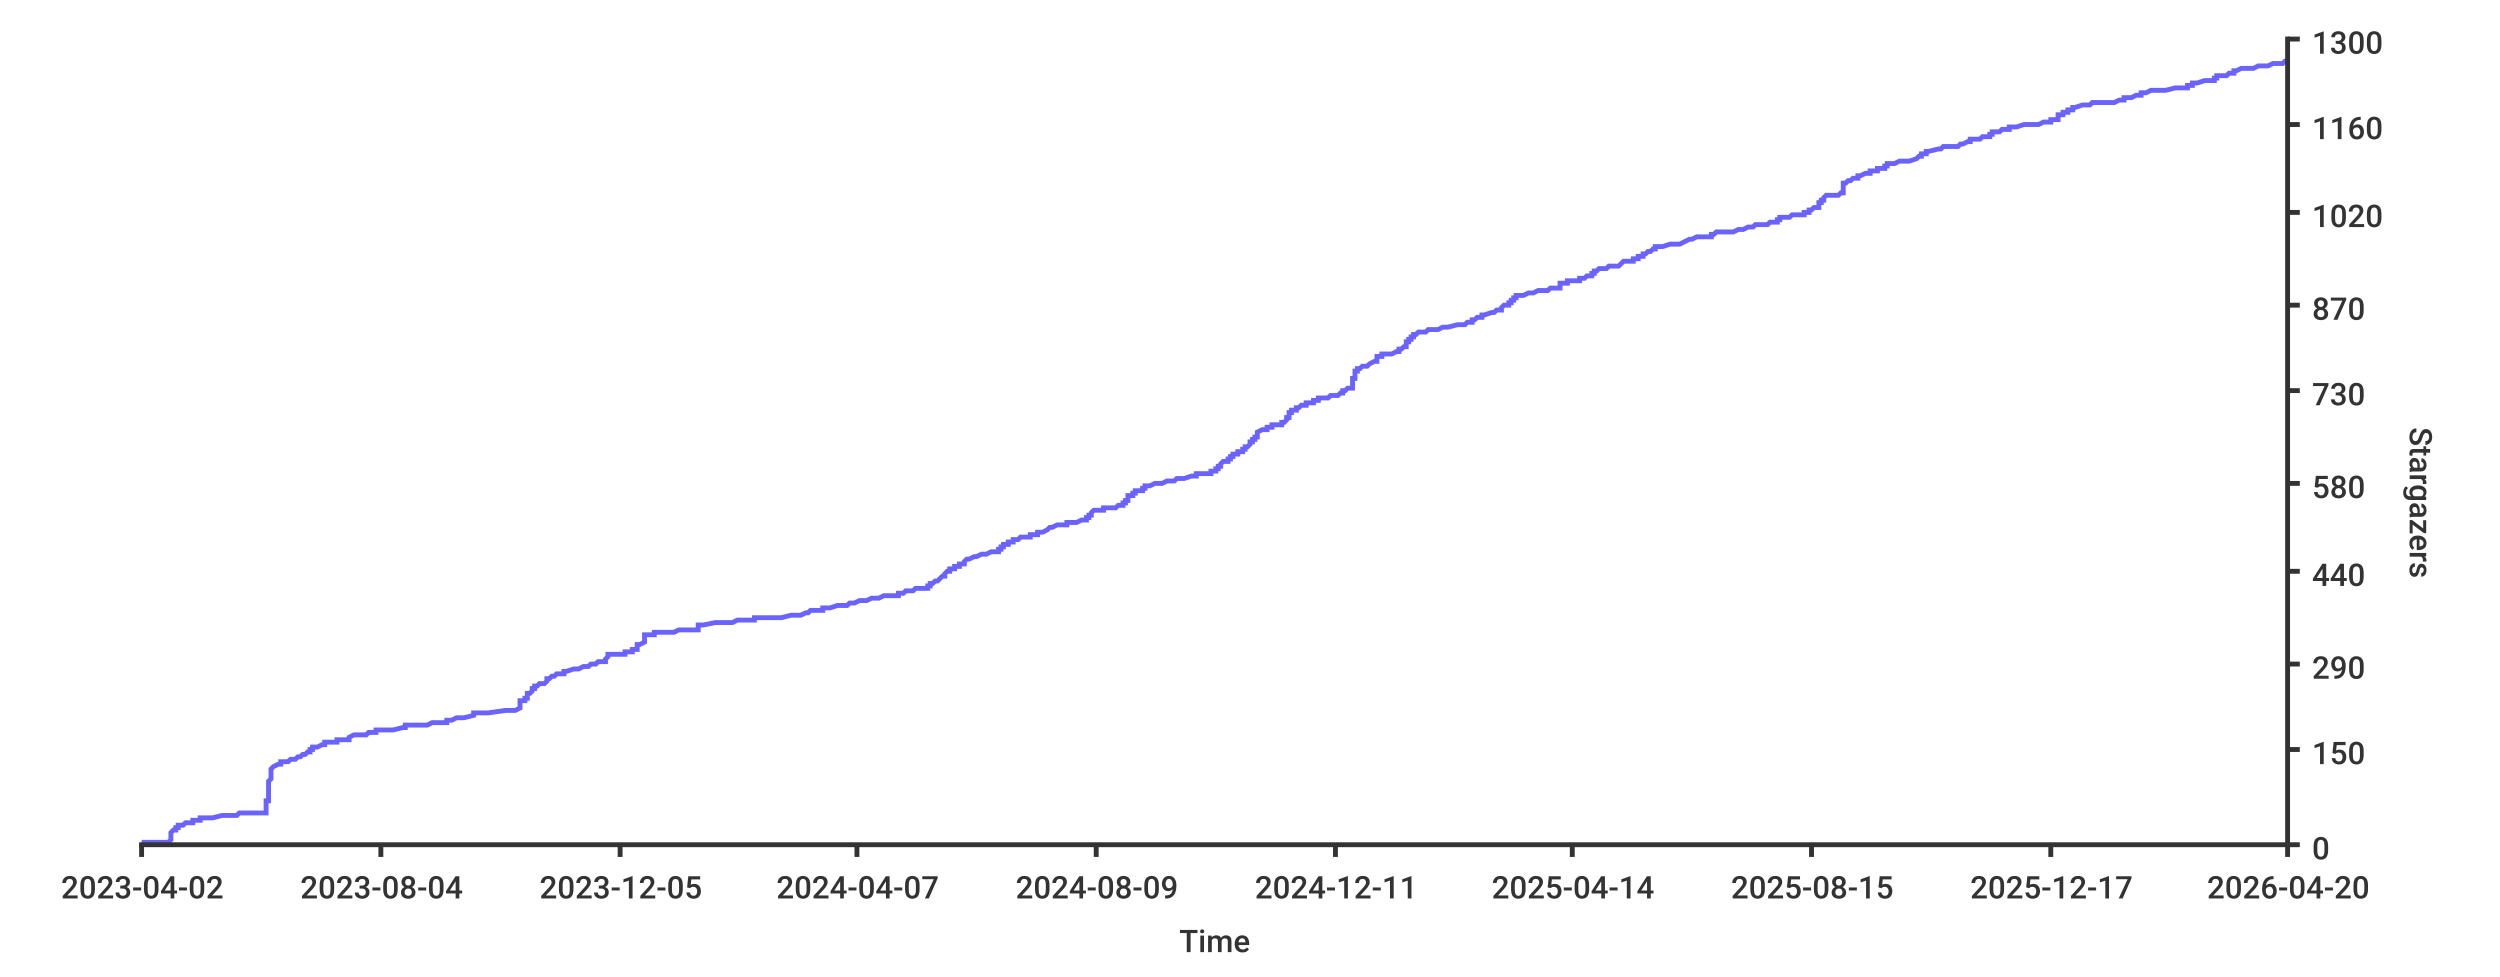
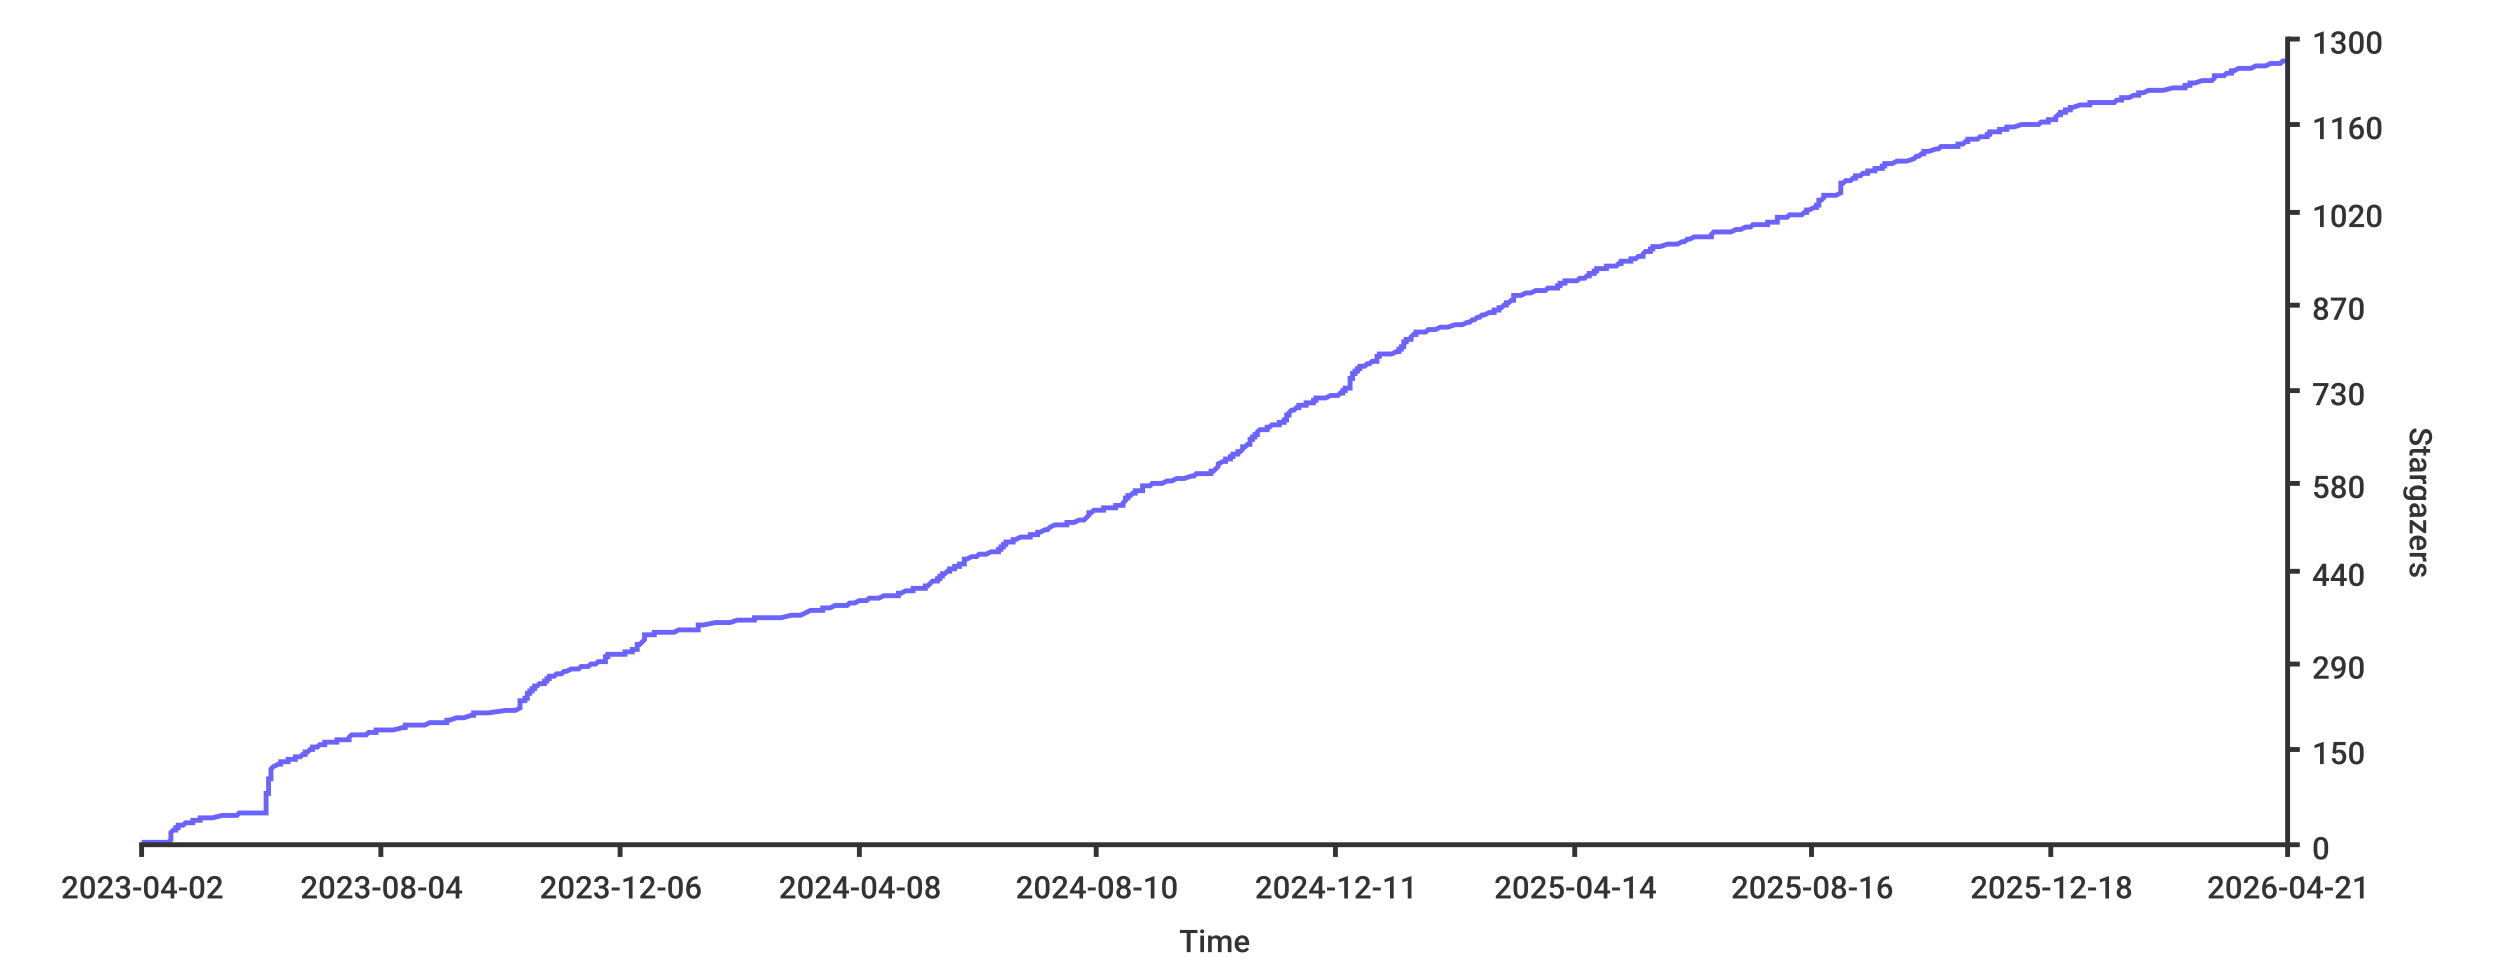
- <svg xmlns="http://www.w3.org/2000/svg" height="400px" width="1024px">
+ <svg xmlns="http://www.w3.org/2000/svg" width="1024px" height="400px">
  <style type="text/css">
path { fill: none; stroke: rgb(51,51,51); }
path.series { stroke: #6b63ff; }
rect.background { fill: rgb(255,255,255); stroke: none; }

text {
	stroke-width: 0;
	stroke: none;
	fill: rgba(51,51,51,1.0);
	font-size: 12.8px;
	font-family: 'Roboto Medium', sans-serif;
}
</style>
  <rect x="0" y="0" width="1024px" height="400px" class="background" rx="8" />
-   <path stroke-width="2" class="series" d="M 58 345 L 60 345 L 69 345 L 70 344 L 70 344 L 70 344 L 70 344 L 70 343 L 70 343 L 70 343 L 70 343 L 70 342 L 70 342 L 70 342 L 70 342 L 70 341 L 70 341 L 70 341 L 70 341 L 71 340 L 71 340 L 71 340 L 72 340 L 72 339 L 72 339 L 72 339 L 73 339 L 73 338 L 74 338 L 74 338 L 75 338 L 76 337 L 79 337 L 79 337 L 79 337 L 79 336 L 79 336 L 81 336 L 82 336 L 82 335 L 83 335 L 86 335 L 87 335 L 91 334 L 92 334 L 95 334 L 97 334 L 98 333 L 108 333 L 108 333 L 109 333 L 109 332 L 109 332 L 109 332 L 109 332 L 109 331 L 109 331 L 109 331 L 109 331 L 109 330 L 109 330 L 109 330 L 109 330 L 109 329 L 109 329 L 109 329 L 109 328 L 109 328 L 110 328 L 110 328 L 110 327 L 110 327 L 110 327 L 110 327 L 110 326 L 110 326 L 110 326 L 110 326 L 110 325 L 110 325 L 110 325 L 110 325 L 110 324 L 110 324 L 110 324 L 110 324 L 110 323 L 110 323 L 110 323 L 110 323 L 110 322 L 110 322 L 110 322 L 110 322 L 110 321 L 110 321 L 110 321 L 110 321 L 110 320 L 110 320 L 110 320 L 110 320 L 111 319 L 111 319 L 111 319 L 111 319 L 111 318 L 111 318 L 111 318 L 111 318 L 111 317 L 111 317 L 111 317 L 111 317 L 111 316 L 111 316 L 111 316 L 111 316 L 111 315 L 111 315 L 111 315 L 111 315 L 112 314 L 112 314 L 112 314 L 112 314 L 114 313 L 114 313 L 114 313 L 115 313 L 115 312 L 117 312 L 118 312 L 119 311 L 120 311 L 120 311 L 121 311 L 122 310 L 122 310 L 123 310 L 123 310 L 124 309 L 125 309 L 125 309 L 125 309 L 126 308 L 126 308 L 126 308 L 127 308 L 127 307 L 127 307 L 128 307 L 128 307 L 128 306 L 128 306 L 130 306 L 130 306 L 132 305 L 132 305 L 133 305 L 133 305 L 133 304 L 133 304 L 134 304 L 138 304 L 138 303 L 139 303 L 143 303 L 143 303 L 143 302 L 143 302 L 143 302 L 143 302 L 145 301 L 145 301 L 145 301 L 150 301 L 151 300 L 152 300 L 153 300 L 154 300 L 154 299 L 155 299 L 158 299 L 161 299 L 165 298 L 166 298 L 166 298 L 166 298 L 166 297 L 172 297 L 174 297 L 175 297 L 177 296 L 177 296 L 183 296 L 183 295 L 184 295 L 184 295 L 185 295 L 187 294 L 188 294 L 189 294 L 190 294 L 194 293 L 194 293 L 194 293 L 194 293 L 194 292 L 195 292 L 196 292 L 200 292 L 207 291 L 210 291 L 211 291 L 211 291 L 213 290 L 213 290 L 213 290 L 213 290 L 213 289 L 213 289 L 213 289 L 213 289 L 213 288 L 213 288 L 213 288 L 213 288 L 213 287 L 214 287 L 214 287 L 215 287 L 215 286 L 215 286 L 215 286 L 216 286 L 216 285 L 216 285 L 216 285 L 216 285 L 216 284 L 216 284 L 217 284 L 217 284 L 218 283 L 218 283 L 218 283 L 218 283 L 218 282 L 219 282 L 219 282 L 219 282 L 219 281 L 219 281 L 220 281 L 220 281 L 221 280 L 221 280 L 222 280 L 223 280 L 224 279 L 224 279 L 224 279 L 224 278 L 224 278 L 224 278 L 225 278 L 226 277 L 227 277 L 227 277 L 227 277 L 228 276 L 229 276 L 229 276 L 231 276 L 231 275 L 231 275 L 232 275 L 232 275 L 235 274 L 235 274 L 235 274 L 237 274 L 239 273 L 241 273 L 241 273 L 241 273 L 242 272 L 242 272 L 242 272 L 244 272 L 245 271 L 246 271 L 246 271 L 248 271 L 248 270 L 248 270 L 248 270 L 248 270 L 249 269 L 249 269 L 249 269 L 249 269 L 249 268 L 250 268 L 253 268 L 256 268 L 256 267 L 256 267 L 258 267 L 259 267 L 259 266 L 260 266 L 260 266 L 261 266 L 261 265 L 261 265 L 261 265 L 261 265 L 261 264 L 262 264 L 262 264 L 262 264 L 264 263 L 264 263 L 264 263 L 264 262 L 264 262 L 264 262 L 264 262 L 264 261 L 264 261 L 264 261 L 264 261 L 264 260 L 264 260 L 267 260 L 268 260 L 268 259 L 269 259 L 275 259 L 276 259 L 278 258 L 280 258 L 285 258 L 286 258 L 286 257 L 286 257 L 286 257 L 286 257 L 286 256 L 287 256 L 287 256 L 288 256 L 293 255 L 294 255 L 296 255 L 300 255 L 302 254 L 305 254 L 306 254 L 309 254 L 309 253 L 315 253 L 320 253 L 320 253 L 324 252 L 325 252 L 328 252 L 328 252 L 330 251 L 330 251 L 330 251 L 331 251 L 332 250 L 333 250 L 335 250 L 337 250 L 337 249 L 338 249 L 338 249 L 340 249 L 343 248 L 343 248 L 345 248 L 347 248 L 348 247 L 349 247 L 350 247 L 350 247 L 352 246 L 354 246 L 355 246 L 357 245 L 357 245 L 360 245 L 360 245 L 362 244 L 365 244 L 365 244 L 368 244 L 368 243 L 368 243 L 369 243 L 370 243 L 371 242 L 371 242 L 372 242 L 374 242 L 375 241 L 375 241 L 375 241 L 380 241 L 380 240 L 380 240 L 380 240 L 381 240 L 381 239 L 381 239 L 381 239 L 382 239 L 383 238 L 383 238 L 384 238 L 384 238 L 385 237 L 385 237 L 385 237 L 385 237 L 386 236 L 386 236 L 386 236 L 387 236 L 387 235 L 387 235 L 387 235 L 387 235 L 388 234 L 388 234 L 389 234 L 389 234 L 389 233 L 390 233 L 391 233 L 391 233 L 391 232 L 392 232 L 393 232 L 393 232 L 393 231 L 395 231 L 395 231 L 395 231 L 395 230 L 395 230 L 395 230 L 396 229 L 396 229 L 396 229 L 397 229 L 399 228 L 399 228 L 400 228 L 400 228 L 402 227 L 403 227 L 403 227 L 404 227 L 406 226 L 407 226 L 409 226 L 409 226 L 409 225 L 410 225 L 410 225 L 410 225 L 410 224 L 410 224 L 411 224 L 411 224 L 411 223 L 411 223 L 412 223 L 413 223 L 413 222 L 413 222 L 413 222 L 415 222 L 415 221 L 415 221 L 416 221 L 417 221 L 418 220 L 422 220 L 422 220 L 422 220 L 422 219 L 424 219 L 425 219 L 425 219 L 425 218 L 425 218 L 426 218 L 427 218 L 429 217 L 429 217 L 429 217 L 429 217 L 430 216 L 431 216 L 431 216 L 431 216 L 433 215 L 435 215 L 435 215 L 437 215 L 437 214 L 438 214 L 440 214 L 441 214 L 443 213 L 444 213 L 445 213 L 445 212 L 445 212 L 446 212 L 446 212 L 446 211 L 446 211 L 447 211 L 447 211 L 447 210 L 447 210 L 447 210 L 447 210 L 448 209 L 449 209 L 449 209 L 452 209 L 452 208 L 455 208 L 457 208 L 457 208 L 458 207 L 458 207 L 460 207 L 460 207 L 460 206 L 461 206 L 461 206 L 461 206 L 461 205 L 461 205 L 462 205 L 462 205 L 462 204 L 462 204 L 462 204 L 462 204 L 462 203 L 463 203 L 463 203 L 464 203 L 464 202 L 465 202 L 465 202 L 465 202 L 465 201 L 466 201 L 468 201 L 468 201 L 468 200 L 468 200 L 468 200 L 469 200 L 469 199 L 469 199 L 470 199 L 471 199 L 473 198 L 474 198 L 475 198 L 476 198 L 478 197 L 481 197 L 481 197 L 482 196 L 485 196 L 485 196 L 485 196 L 488 195 L 489 195 L 490 195 L 490 195 L 490 194 L 496 194 L 496 194 L 496 194 L 496 193 L 497 193 L 497 193 L 498 193 L 498 192 L 498 192 L 499 192 L 499 192 L 499 191 L 499 191 L 500 191 L 500 191 L 500 190 L 500 190 L 500 190 L 500 190 L 501 189 L 502 189 L 503 189 L 503 189 L 503 188 L 503 188 L 504 188 L 504 188 L 504 187 L 505 187 L 505 187 L 505 187 L 505 186 L 506 186 L 507 186 L 507 186 L 507 185 L 508 185 L 509 185 L 509 185 L 509 184 L 509 184 L 509 184 L 510 184 L 510 183 L 510 183 L 511 183 L 511 183 L 512 182 L 512 182 L 512 182 L 512 182 L 512 181 L 512 181 L 513 181 L 513 181 L 513 180 L 514 180 L 514 180 L 514 179 L 514 179 L 515 179 L 515 179 L 515 178 L 515 178 L 515 178 L 515 178 L 515 177 L 515 177 L 515 177 L 515 177 L 517 176 L 518 176 L 519 176 L 519 176 L 519 175 L 519 175 L 520 175 L 521 175 L 521 174 L 522 174 L 523 174 L 525 174 L 525 173 L 526 173 L 526 173 L 526 173 L 527 172 L 527 172 L 527 172 L 527 172 L 527 171 L 527 171 L 527 171 L 528 171 L 528 170 L 528 170 L 528 170 L 528 170 L 528 169 L 529 169 L 529 169 L 529 169 L 529 168 L 530 168 L 531 168 L 531 168 L 531 167 L 531 167 L 532 167 L 532 167 L 533 166 L 535 166 L 535 166 L 535 166 L 535 165 L 535 165 L 537 165 L 538 165 L 538 164 L 540 164 L 540 164 L 540 163 L 540 163 L 540 163 L 544 163 L 545 162 L 547 162 L 548 162 L 548 162 L 549 161 L 550 161 L 550 161 L 550 161 L 550 160 L 551 160 L 551 160 L 551 160 L 552 159 L 552 159 L 554 159 L 554 159 L 554 158 L 554 158 L 554 158 L 554 158 L 554 157 L 554 157 L 554 157 L 554 157 L 554 156 L 554 156 L 554 156 L 554 156 L 554 155 L 554 155 L 554 155 L 555 155 L 555 154 L 555 154 L 555 154 L 555 154 L 555 153 L 555 153 L 555 153 L 555 153 L 555 152 L 556 152 L 556 152 L 556 152 L 556 151 L 556 151 L 556 151 L 557 151 L 558 150 L 559 150 L 559 150 L 560 150 L 561 149 L 561 149 L 561 149 L 561 149 L 563 148 L 563 148 L 564 148 L 564 148 L 564 147 L 564 147 L 564 147 L 564 146 L 564 146 L 566 146 L 566 146 L 566 145 L 568 145 L 570 145 L 570 145 L 572 144 L 573 144 L 573 144 L 573 144 L 573 143 L 574 143 L 574 143 L 574 143 L 575 142 L 575 142 L 575 142 L 576 142 L 576 141 L 576 141 L 576 141 L 576 141 L 576 140 L 576 140 L 576 140 L 577 140 L 577 139 L 577 139 L 578 139 L 578 139 L 578 138 L 579 138 L 579 138 L 579 138 L 579 137 L 580 137 L 580 137 L 580 137 L 581 136 L 581 136 L 582 136 L 584 136 L 585 135 L 587 135 L 588 135 L 589 135 L 591 134 L 591 134 L 591 134 L 593 134 L 597 133 L 597 133 L 598 133 L 600 133 L 601 132 L 601 132 L 602 132 L 603 132 L 603 131 L 604 131 L 604 131 L 605 130 L 606 130 L 607 130 L 607 130 L 607 129 L 608 129 L 608 129 L 608 129 L 611 128 L 611 128 L 611 128 L 612 128 L 613 127 L 613 127 L 614 127 L 615 127 L 615 126 L 615 126 L 615 126 L 615 126 L 616 125 L 616 125 L 617 125 L 618 125 L 618 124 L 618 124 L 619 124 L 619 124 L 619 123 L 619 123 L 620 123 L 620 123 L 620 122 L 620 122 L 620 122 L 621 122 L 621 121 L 623 121 L 624 121 L 624 121 L 626 120 L 626 120 L 627 120 L 628 120 L 630 119 L 631 119 L 633 119 L 634 119 L 635 118 L 635 118 L 638 118 L 639 118 L 639 117 L 639 117 L 639 117 L 639 117 L 639 116 L 640 116 L 641 116 L 642 116 L 642 115 L 642 115 L 642 115 L 647 115 L 647 114 L 648 114 L 649 114 L 650 113 L 651 113 L 651 113 L 652 113 L 652 112 L 652 112 L 653 112 L 653 112 L 653 111 L 654 111 L 654 111 L 654 111 L 655 110 L 655 110 L 656 110 L 658 110 L 659 109 L 662 109 L 663 109 L 663 109 L 664 108 L 664 108 L 664 108 L 664 108 L 665 107 L 667 107 L 668 107 L 669 107 L 669 106 L 669 106 L 669 106 L 671 106 L 671 105 L 673 105 L 673 105 L 673 105 L 673 104 L 674 104 L 674 104 L 674 104 L 675 103 L 675 103 L 675 103 L 676 103 L 677 102 L 678 102 L 678 102 L 678 102 L 678 101 L 678 101 L 679 101 L 681 101 L 684 100 L 684 100 L 687 100 L 688 100 L 690 99 L 690 99 L 690 99 L 690 99 L 692 98 L 692 98 L 693 98 L 695 97 L 695 97 L 698 97 L 701 97 L 701 96 L 701 96 L 701 96 L 702 96 L 703 95 L 703 95 L 703 95 L 710 95 L 712 94 L 712 94 L 713 94 L 714 94 L 716 93 L 717 93 L 718 93 L 718 93 L 719 92 L 720 92 L 724 92 L 724 92 L 725 91 L 726 91 L 728 91 L 728 91 L 728 90 L 728 90 L 729 90 L 729 90 L 729 89 L 731 89 L 733 89 L 733 89 L 734 88 L 735 88 L 738 88 L 739 88 L 739 87 L 741 87 L 741 87 L 741 87 L 741 86 L 741 86 L 742 86 L 742 86 L 743 85 L 744 85 L 744 85 L 745 85 L 745 84 L 745 84 L 745 84 L 745 84 L 745 83 L 745 83 L 746 83 L 746 83 L 746 82 L 747 82 L 747 82 L 747 82 L 747 81 L 747 81 L 747 81 L 748 80 L 749 80 L 753 80 L 753 80 L 754 79 L 755 79 L 755 79 L 755 79 L 755 78 L 755 78 L 755 78 L 755 78 L 755 77 L 755 77 L 755 77 L 755 77 L 755 76 L 755 76 L 755 76 L 755 76 L 755 75 L 756 75 L 756 75 L 756 75 L 757 74 L 757 74 L 757 74 L 758 74 L 759 73 L 760 73 L 760 73 L 761 73 L 761 72 L 762 72 L 762 72 L 762 72 L 764 71 L 765 71 L 765 71 L 766 71 L 766 70 L 767 70 L 767 70 L 769 70 L 769 69 L 770 69 L 770 69 L 772 69 L 772 68 L 772 68 L 773 68 L 773 68 L 773 67 L 774 67 L 775 67 L 776 67 L 778 66 L 781 66 L 781 66 L 782 66 L 785 65 L 785 65 L 785 65 L 786 64 L 786 64 L 786 64 L 787 64 L 787 63 L 789 63 L 789 63 L 789 63 L 789 62 L 790 62 L 790 62 L 790 62 L 794 61 L 794 61 L 794 61 L 795 61 L 796 60 L 797 60 L 802 60 L 802 60 L 803 59 L 803 59 L 803 59 L 804 59 L 806 58 L 806 58 L 806 58 L 807 58 L 807 57 L 807 57 L 810 57 L 811 57 L 812 56 L 814 56 L 815 56 L 815 56 L 815 55 L 815 55 L 815 55 L 816 55 L 816 54 L 818 54 L 818 54 L 819 54 L 820 53 L 820 53 L 820 53 L 823 53 L 823 52 L 825 52 L 825 52 L 826 52 L 829 51 L 831 51 L 835 51 L 835 51 L 837 50 L 839 50 L 839 50 L 840 50 L 840 49 L 842 49 L 842 49 L 843 49 L 843 48 L 843 48 L 843 48 L 843 47 L 844 47 L 845 47 L 845 47 L 845 46 L 846 46 L 847 46 L 847 46 L 847 45 L 848 45 L 848 45 L 849 45 L 849 44 L 849 44 L 849 44 L 850 44 L 853 43 L 854 43 L 854 43 L 856 43 L 857 42 L 859 42 L 865 42 L 866 42 L 868 41 L 869 41 L 869 41 L 870 41 L 870 40 L 871 40 L 872 40 L 873 40 L 875 39 L 876 39 L 876 39 L 877 39 L 877 38 L 877 38 L 878 38 L 879 38 L 881 37 L 881 37 L 881 37 L 887 37 L 891 36 L 891 36 L 893 36 L 896 36 L 896 35 L 897 35 L 898 35 L 898 35 L 898 34 L 899 34 L 900 34 L 900 34 L 903 33 L 905 33 L 906 33 L 907 33 L 907 32 L 908 32 L 908 32 L 908 31 L 908 31 L 911 31 L 912 31 L 913 30 L 914 30 L 914 30 L 915 30 L 915 29 L 915 29 L 915 29 L 916 29 L 918 28 L 920 28 L 922 28 L 923 28 L 925 27 L 925 27 L 927 27 L 929 27 L 931 26 L 933 26 L 934 26 L 935 26 L 936 25 L 937 25 L 937 25" />
+   <path stroke-width="2" class="series" d="M 58 345 L 60 345 L 69 345 L 70 344 L 70 344 L 70 344 L 70 344 L 70 343 L 70 343 L 70 343 L 70 343 L 70 342 L 70 342 L 70 342 L 70 342 L 70 341 L 70 341 L 70 341 L 70 341 L 71 340 L 71 340 L 71 340 L 72 340 L 72 339 L 72 339 L 72 339 L 73 339 L 73 338 L 74 338 L 74 338 L 75 338 L 76 337 L 79 337 L 79 337 L 79 337 L 79 336 L 79 336 L 81 336 L 82 336 L 82 335 L 83 335 L 86 335 L 87 335 L 91 334 L 92 334 L 95 334 L 97 334 L 98 333 L 107 333 L 108 333 L 109 333 L 109 332 L 109 332 L 109 332 L 109 332 L 109 331 L 109 331 L 109 331 L 109 331 L 109 330 L 109 330 L 109 330 L 109 330 L 109 329 L 109 329 L 109 329 L 109 328 L 109 328 L 109 328 L 109 328 L 109 327 L 109 327 L 109 327 L 109 327 L 109 326 L 109 326 L 109 326 L 109 326 L 109 325 L 110 325 L 110 325 L 110 325 L 110 324 L 110 324 L 110 324 L 110 324 L 110 323 L 110 323 L 110 323 L 110 323 L 110 322 L 110 322 L 110 322 L 110 322 L 110 321 L 110 321 L 110 321 L 110 321 L 110 320 L 110 320 L 110 320 L 110 320 L 110 319 L 111 319 L 111 319 L 111 319 L 111 318 L 111 318 L 111 318 L 111 318 L 111 317 L 111 317 L 111 317 L 111 317 L 111 316 L 111 316 L 111 316 L 111 316 L 111 315 L 111 315 L 111 315 L 111 315 L 112 314 L 112 314 L 112 314 L 112 314 L 114 313 L 114 313 L 114 313 L 115 313 L 115 312 L 117 312 L 118 312 L 118 311 L 120 311 L 120 311 L 121 311 L 121 310 L 122 310 L 123 310 L 123 310 L 124 309 L 124 309 L 125 309 L 125 309 L 125 308 L 126 308 L 126 308 L 126 308 L 127 307 L 127 307 L 128 307 L 128 307 L 128 306 L 128 306 L 129 306 L 130 306 L 131 305 L 132 305 L 132 305 L 133 305 L 133 304 L 133 304 L 134 304 L 138 304 L 138 303 L 139 303 L 142 303 L 143 303 L 143 302 L 143 302 L 143 302 L 143 302 L 144 301 L 145 301 L 145 301 L 150 301 L 151 300 L 152 300 L 153 300 L 154 300 L 154 299 L 155 299 L 158 299 L 161 299 L 165 298 L 165 298 L 165 298 L 166 298 L 166 297 L 172 297 L 174 297 L 174 297 L 176 296 L 177 296 L 183 296 L 183 295 L 184 295 L 184 295 L 184 295 L 187 294 L 188 294 L 189 294 L 190 294 L 193 293 L 193 293 L 194 293 L 194 293 L 194 292 L 195 292 L 196 292 L 200 292 L 207 291 L 210 291 L 211 291 L 211 291 L 213 290 L 213 290 L 213 290 L 213 290 L 213 289 L 213 289 L 213 289 L 213 289 L 213 288 L 213 288 L 213 288 L 213 288 L 213 287 L 214 287 L 214 287 L 215 287 L 215 286 L 215 286 L 215 286 L 216 286 L 216 285 L 216 285 L 216 285 L 216 285 L 216 284 L 216 284 L 217 284 L 217 284 L 217 283 L 218 283 L 218 283 L 218 283 L 218 282 L 218 282 L 218 282 L 219 282 L 219 281 L 219 281 L 219 281 L 220 281 L 221 280 L 221 280 L 222 280 L 223 280 L 223 279 L 224 279 L 224 279 L 224 278 L 224 278 L 224 278 L 225 278 L 225 277 L 226 277 L 226 277 L 227 277 L 228 276 L 229 276 L 229 276 L 230 276 L 231 275 L 231 275 L 232 275 L 232 275 L 234 274 L 235 274 L 235 274 L 237 274 L 238 273 L 241 273 L 241 273 L 241 273 L 242 272 L 242 272 L 242 272 L 244 272 L 245 271 L 246 271 L 246 271 L 248 271 L 248 270 L 248 270 L 248 270 L 248 270 L 248 269 L 248 269 L 249 269 L 249 269 L 249 268 L 250 268 L 252 268 L 256 268 L 256 267 L 256 267 L 258 267 L 259 267 L 259 266 L 259 266 L 260 266 L 261 266 L 261 265 L 261 265 L 261 265 L 261 265 L 261 264 L 262 264 L 262 264 L 262 264 L 263 263 L 263 263 L 263 263 L 264 262 L 264 262 L 264 262 L 264 262 L 264 261 L 264 261 L 264 261 L 264 261 L 264 260 L 264 260 L 267 260 L 268 260 L 268 259 L 269 259 L 275 259 L 276 259 L 278 258 L 279 258 L 285 258 L 286 258 L 286 257 L 286 257 L 286 257 L 286 257 L 286 256 L 286 256 L 287 256 L 288 256 L 293 255 L 294 255 L 296 255 L 299 255 L 302 254 L 304 254 L 306 254 L 309 254 L 309 253 L 314 253 L 320 253 L 320 253 L 324 252 L 324 252 L 327 252 L 328 252 L 330 251 L 330 251 L 330 251 L 330 251 L 332 250 L 333 250 L 334 250 L 337 250 L 337 249 L 338 249 L 338 249 L 340 249 L 342 248 L 342 248 L 345 248 L 347 248 L 348 247 L 349 247 L 349 247 L 350 247 L 352 246 L 353 246 L 355 246 L 356 245 L 356 245 L 360 245 L 360 245 L 362 244 L 364 244 L 365 244 L 368 244 L 368 243 L 368 243 L 369 243 L 369 243 L 371 242 L 371 242 L 372 242 L 374 242 L 374 241 L 374 241 L 375 241 L 379 241 L 379 240 L 380 240 L 380 240 L 380 240 L 381 239 L 381 239 L 381 239 L 381 239 L 382 238 L 383 238 L 383 238 L 384 238 L 384 237 L 385 237 L 385 237 L 385 237 L 385 236 L 386 236 L 386 236 L 386 236 L 386 235 L 386 235 L 387 235 L 387 235 L 388 234 L 388 234 L 388 234 L 389 234 L 389 233 L 390 233 L 390 233 L 391 233 L 391 232 L 392 232 L 393 232 L 393 232 L 393 231 L 395 231 L 395 231 L 395 231 L 395 230 L 395 230 L 395 230 L 395 229 L 396 229 L 396 229 L 396 229 L 398 228 L 399 228 L 400 228 L 400 228 L 401 227 L 402 227 L 403 227 L 404 227 L 406 226 L 407 226 L 409 226 L 409 226 L 409 225 L 409 225 L 409 225 L 410 225 L 410 224 L 410 224 L 411 224 L 411 224 L 411 223 L 411 223 L 412 223 L 412 223 L 412 222 L 413 222 L 413 222 L 415 222 L 415 221 L 415 221 L 416 221 L 416 221 L 418 220 L 422 220 L 422 220 L 422 220 L 422 219 L 423 219 L 425 219 L 425 219 L 425 218 L 425 218 L 425 218 L 426 218 L 428 217 L 429 217 L 429 217 L 429 217 L 430 216 L 430 216 L 430 216 L 430 216 L 432 215 L 434 215 L 434 215 L 437 215 L 437 214 L 438 214 L 440 214 L 440 214 L 442 213 L 443 213 L 444 213 L 445 212 L 445 212 L 445 212 L 445 212 L 446 211 L 446 211 L 446 211 L 446 211 L 446 210 L 447 210 L 447 210 L 447 210 L 448 209 L 448 209 L 449 209 L 452 209 L 452 208 L 455 208 L 456 208 L 457 208 L 457 207 L 458 207 L 459 207 L 460 207 L 460 206 L 460 206 L 460 206 L 460 206 L 461 205 L 461 205 L 461 205 L 461 205 L 461 204 L 461 204 L 461 204 L 462 204 L 462 203 L 463 203 L 463 203 L 463 203 L 464 202 L 464 202 L 465 202 L 465 202 L 465 201 L 466 201 L 467 201 L 468 201 L 468 200 L 468 200 L 468 200 L 468 200 L 468 199 L 468 199 L 469 199 L 471 199 L 472 198 L 474 198 L 475 198 L 476 198 L 478 197 L 480 197 L 480 197 L 482 196 L 485 196 L 485 196 L 485 196 L 488 195 L 489 195 L 489 195 L 489 195 L 490 194 L 495 194 L 495 194 L 496 194 L 496 193 L 496 193 L 497 193 L 497 193 L 498 192 L 498 192 L 498 192 L 498 192 L 499 191 L 499 191 L 499 191 L 499 191 L 499 190 L 499 190 L 499 190 L 499 190 L 501 189 L 501 189 L 502 189 L 502 189 L 502 188 L 503 188 L 503 188 L 504 188 L 504 187 L 505 187 L 505 187 L 505 187 L 505 186 L 506 186 L 506 186 L 507 186 L 507 185 L 508 185 L 508 185 L 508 185 L 509 184 L 509 184 L 509 184 L 509 184 L 509 183 L 510 183 L 510 183 L 510 183 L 511 182 L 511 182 L 511 182 L 512 182 L 512 181 L 512 181 L 512 181 L 512 181 L 512 180 L 513 180 L 513 180 L 513 179 L 514 179 L 514 179 L 514 179 L 514 178 L 514 178 L 514 178 L 515 178 L 515 177 L 515 177 L 515 177 L 515 177 L 516 176 L 517 176 L 519 176 L 519 176 L 519 175 L 519 175 L 520 175 L 520 175 L 521 174 L 521 174 L 523 174 L 524 174 L 524 173 L 525 173 L 526 173 L 526 173 L 526 172 L 527 172 L 527 172 L 527 172 L 527 171 L 527 171 L 527 171 L 527 171 L 527 170 L 528 170 L 528 170 L 528 170 L 528 169 L 528 169 L 528 169 L 528 169 L 529 168 L 529 168 L 530 168 L 530 168 L 531 167 L 531 167 L 532 167 L 532 167 L 532 166 L 534 166 L 535 166 L 535 166 L 535 165 L 535 165 L 536 165 L 538 165 L 538 164 L 539 164 L 539 164 L 539 163 L 539 163 L 540 163 L 543 163 L 545 162 L 546 162 L 547 162 L 548 162 L 549 161 L 549 161 L 549 161 L 550 161 L 550 160 L 550 160 L 550 160 L 551 160 L 551 159 L 552 159 L 553 159 L 553 159 L 553 158 L 553 158 L 553 158 L 553 158 L 553 157 L 553 157 L 553 157 L 553 157 L 553 156 L 553 156 L 553 156 L 553 156 L 553 155 L 553 155 L 553 155 L 554 155 L 554 154 L 554 154 L 554 154 L 554 154 L 554 153 L 554 153 L 555 153 L 555 153 L 555 152 L 556 152 L 556 152 L 556 152 L 556 151 L 556 151 L 556 151 L 557 151 L 557 150 L 559 150 L 559 150 L 559 150 L 560 149 L 560 149 L 560 149 L 561 149 L 562 148 L 563 148 L 564 148 L 564 148 L 564 147 L 564 147 L 564 147 L 564 146 L 564 146 L 565 146 L 565 146 L 565 145 L 568 145 L 569 145 L 570 145 L 572 144 L 572 144 L 573 144 L 573 144 L 573 143 L 573 143 L 573 143 L 574 143 L 574 142 L 574 142 L 575 142 L 575 142 L 575 141 L 575 141 L 575 141 L 575 141 L 575 140 L 576 140 L 576 140 L 576 140 L 576 139 L 576 139 L 577 139 L 578 139 L 578 138 L 578 138 L 578 138 L 578 138 L 579 137 L 579 137 L 579 137 L 580 137 L 580 136 L 580 136 L 581 136 L 584 136 L 585 135 L 587 135 L 587 135 L 588 135 L 590 134 L 590 134 L 591 134 L 593 134 L 596 133 L 597 133 L 598 133 L 599 133 L 601 132 L 601 132 L 601 132 L 602 132 L 603 131 L 603 131 L 604 131 L 605 130 L 606 130 L 606 130 L 606 130 L 607 129 L 607 129 L 607 129 L 608 129 L 610 128 L 610 128 L 611 128 L 612 128 L 612 127 L 613 127 L 613 127 L 614 127 L 614 126 L 614 126 L 614 126 L 615 126 L 616 125 L 616 125 L 616 125 L 617 125 L 617 124 L 617 124 L 618 124 L 618 124 L 619 123 L 619 123 L 619 123 L 620 123 L 620 122 L 620 122 L 620 122 L 620 122 L 620 121 L 622 121 L 623 121 L 623 121 L 625 120 L 626 120 L 627 120 L 627 120 L 629 119 L 631 119 L 632 119 L 633 119 L 634 118 L 634 118 L 637 118 L 638 118 L 638 117 L 638 117 L 639 117 L 639 117 L 639 116 L 640 116 L 640 116 L 641 116 L 641 115 L 642 115 L 642 115 L 646 115 L 647 114 L 647 114 L 649 114 L 650 113 L 651 113 L 651 113 L 651 113 L 651 112 L 651 112 L 652 112 L 653 112 L 653 111 L 653 111 L 654 111 L 654 111 L 654 110 L 654 110 L 656 110 L 658 110 L 658 109 L 662 109 L 662 109 L 662 109 L 663 108 L 664 108 L 664 108 L 664 108 L 664 107 L 666 107 L 667 107 L 668 107 L 668 106 L 669 106 L 669 106 L 670 106 L 671 105 L 672 105 L 672 105 L 673 105 L 673 104 L 673 104 L 673 104 L 673 104 L 674 103 L 675 103 L 675 103 L 676 103 L 676 102 L 677 102 L 677 102 L 677 102 L 677 101 L 678 101 L 678 101 L 680 101 L 683 100 L 684 100 L 686 100 L 687 100 L 689 99 L 689 99 L 690 99 L 690 99 L 691 98 L 691 98 L 692 98 L 694 97 L 694 97 L 697 97 L 701 97 L 701 96 L 701 96 L 701 96 L 701 96 L 702 95 L 702 95 L 702 95 L 709 95 L 711 94 L 711 94 L 712 94 L 713 94 L 715 93 L 717 93 L 717 93 L 717 93 L 718 92 L 719 92 L 723 92 L 724 92 L 724 91 L 725 91 L 727 91 L 728 91 L 728 90 L 728 90 L 728 90 L 728 90 L 728 89 L 730 89 L 732 89 L 732 89 L 733 88 L 735 88 L 737 88 L 738 88 L 739 87 L 740 87 L 740 87 L 740 87 L 740 86 L 740 86 L 741 86 L 741 86 L 743 85 L 744 85 L 744 85 L 744 85 L 744 84 L 744 84 L 744 84 L 745 84 L 745 83 L 745 83 L 745 83 L 745 83 L 745 82 L 746 82 L 746 82 L 746 82 L 747 81 L 747 81 L 747 81 L 747 80 L 748 80 L 752 80 L 752 80 L 754 79 L 754 79 L 754 79 L 754 79 L 754 78 L 754 78 L 754 78 L 754 78 L 754 77 L 754 77 L 754 77 L 754 77 L 754 76 L 754 76 L 754 76 L 754 76 L 754 75 L 755 75 L 755 75 L 755 75 L 756 74 L 757 74 L 757 74 L 758 74 L 759 73 L 759 73 L 759 73 L 760 73 L 760 72 L 761 72 L 762 72 L 762 72 L 763 71 L 764 71 L 765 71 L 765 71 L 765 70 L 766 70 L 766 70 L 768 70 L 768 69 L 769 69 L 770 69 L 771 69 L 771 68 L 771 68 L 772 68 L 772 68 L 772 67 L 774 67 L 774 67 L 775 67 L 777 66 L 780 66 L 780 66 L 781 66 L 784 65 L 784 65 L 784 65 L 785 64 L 785 64 L 785 64 L 786 64 L 787 63 L 788 63 L 788 63 L 788 63 L 788 62 L 789 62 L 789 62 L 790 62 L 793 61 L 793 61 L 794 61 L 794 61 L 795 60 L 796 60 L 801 60 L 802 60 L 802 59 L 803 59 L 803 59 L 804 59 L 805 58 L 805 58 L 805 58 L 806 58 L 806 57 L 806 57 L 809 57 L 810 57 L 811 56 L 813 56 L 814 56 L 814 56 L 814 55 L 814 55 L 815 55 L 815 55 L 815 54 L 817 54 L 817 54 L 819 54 L 819 53 L 819 53 L 819 53 L 822 53 L 822 52 L 824 52 L 824 52 L 825 52 L 828 51 L 830 51 L 834 51 L 835 51 L 836 50 L 838 50 L 838 50 L 839 50 L 839 49 L 841 49 L 841 49 L 842 49 L 842 48 L 842 48 L 842 48 L 843 47 L 844 47 L 844 47 L 844 47 L 844 46 L 845 46 L 846 46 L 846 46 L 846 45 L 847 45 L 847 45 L 848 45 L 848 44 L 848 44 L 849 44 L 849 44 L 852 43 L 853 43 L 853 43 L 856 43 L 856 42 L 858 42 L 865 42 L 866 42 L 867 41 L 868 41 L 869 41 L 869 41 L 869 40 L 870 40 L 871 40 L 872 40 L 874 39 L 875 39 L 875 39 L 876 39 L 876 38 L 877 38 L 877 38 L 878 38 L 880 37 L 880 37 L 880 37 L 886 37 L 890 36 L 890 36 L 892 36 L 895 36 L 895 35 L 896 35 L 897 35 L 897 35 L 897 34 L 898 34 L 899 34 L 899 34 L 902 33 L 904 33 L 905 33 L 906 33 L 907 32 L 907 32 L 907 32 L 907 31 L 908 31 L 910 31 L 911 31 L 912 30 L 913 30 L 914 30 L 914 30 L 914 29 L 914 29 L 915 29 L 915 29 L 917 28 L 919 28 L 921 28 L 922 28 L 924 27 L 924 27 L 926 27 L 928 27 L 930 26 L 932 26 L 933 26 L 934 26 L 935 25 L 936 25 L 937 25 L 937 25" />
  <path stroke-width="2" d="M 937 346 L 937 15" />
-   <path d="M 937 346 L 942 346" stroke-width="2" />
-   <text x="947" y="352">0</text>
-   <path stroke-width="2" d="M 937 307 L 942 307" />
+   <path stroke-width="2" d="M 937 346 L 942 346" />
+   <text y="352" x="947">0</text>
+   <path d="M 937 307 L 942 307" stroke-width="2" />
  <text x="947" y="313">150</text>
  <path stroke-width="2" d="M 937 272 L 942 272" />
  <text x="947" y="278">290</text>
  <path stroke-width="2" d="M 937 234 L 942 234" />
-   <text y="240" x="947">440</text>
-   <path d="M 937 198 L 942 198" stroke-width="2" />
+   <text x="947" y="240">440</text>
+   <path stroke-width="2" d="M 937 198 L 942 198" />
  <text x="947" y="204">580</text>
  <path stroke-width="2" d="M 937 160 L 942 160" />
-   <text x="947" y="166">730</text>
+   <text y="166" x="947">730</text>
  <path stroke-width="2" d="M 937 125 L 942 125" />
  <text x="947" y="131">870</text>
-   <path d="M 937 87 L 942 87" stroke-width="2" />
+   <path stroke-width="2" d="M 937 87 L 942 87" />
  <text x="947" y="93">1020</text>
  <path stroke-width="2" d="M 937 51 L 942 51" />
  <text x="947" y="57">1160</text>
  <path stroke-width="2" d="M 937 16 L 942 16" />
  <text x="947" y="22">1300</text>
  <text transform="rotate(90.00,987,175)" x="987" y="175">Stargazers</text>
  <path stroke-width="2" d="M 57 346 L 937 346" />
  <path stroke-width="2" d="M 58 346 L 58 351" />
  <text x="25" y="368">2023-04-02</text>
  <path stroke-width="2" d="M 156 346 L 156 351" />
-   <text x="123" y="368">2023-08-04</text>
+   <text y="368" x="123">2023-08-04</text>
  <path stroke-width="2" d="M 254 346 L 254 351" />
-   <text y="368" x="221">2023-12-05</text>
-   <path stroke-width="2" d="M 351 346 L 351 351" />
-   <text x="318" y="368">2024-04-07</text>
-   <path stroke-width="2" d="M 449 346 L 449 351" />
-   <text x="416" y="368">2024-08-09</text>
+   <text x="221" y="368">2023-12-06</text>
+   <path stroke-width="2" d="M 352 346 L 352 351" />
+   <text y="368" x="319">2024-04-08</text>
+   <path d="M 449 346 L 449 351" stroke-width="2" />
+   <text x="416" y="368">2024-08-10</text>
  <path stroke-width="2" d="M 547 346 L 547 351" />
  <text x="514" y="368">2024-12-11</text>
-   <path stroke-width="2" d="M 644 346 L 644 351" />
-   <text x="611" y="368">2025-04-14</text>
+   <path stroke-width="2" d="M 645 346 L 645 351" />
+   <text x="612" y="368">2025-04-14</text>
  <path stroke-width="2" d="M 742 346 L 742 351" />
-   <text x="709" y="368">2025-08-15</text>
-   <path d="M 840 346 L 840 351" stroke-width="2" />
-   <text x="807" y="368">2025-12-17</text>
+   <text x="709" y="368">2025-08-16</text>
+   <path stroke-width="2" d="M 840 346 L 840 351" />
+   <text x="807" y="368">2025-12-18</text>
  <path stroke-width="2" d="M 937 346 L 937 351" />
-   <text x="904" y="368">2026-04-20</text>
+   <text x="904" y="368">2026-04-21</text>
  <text x="483" y="390">Time</text>
</svg>
